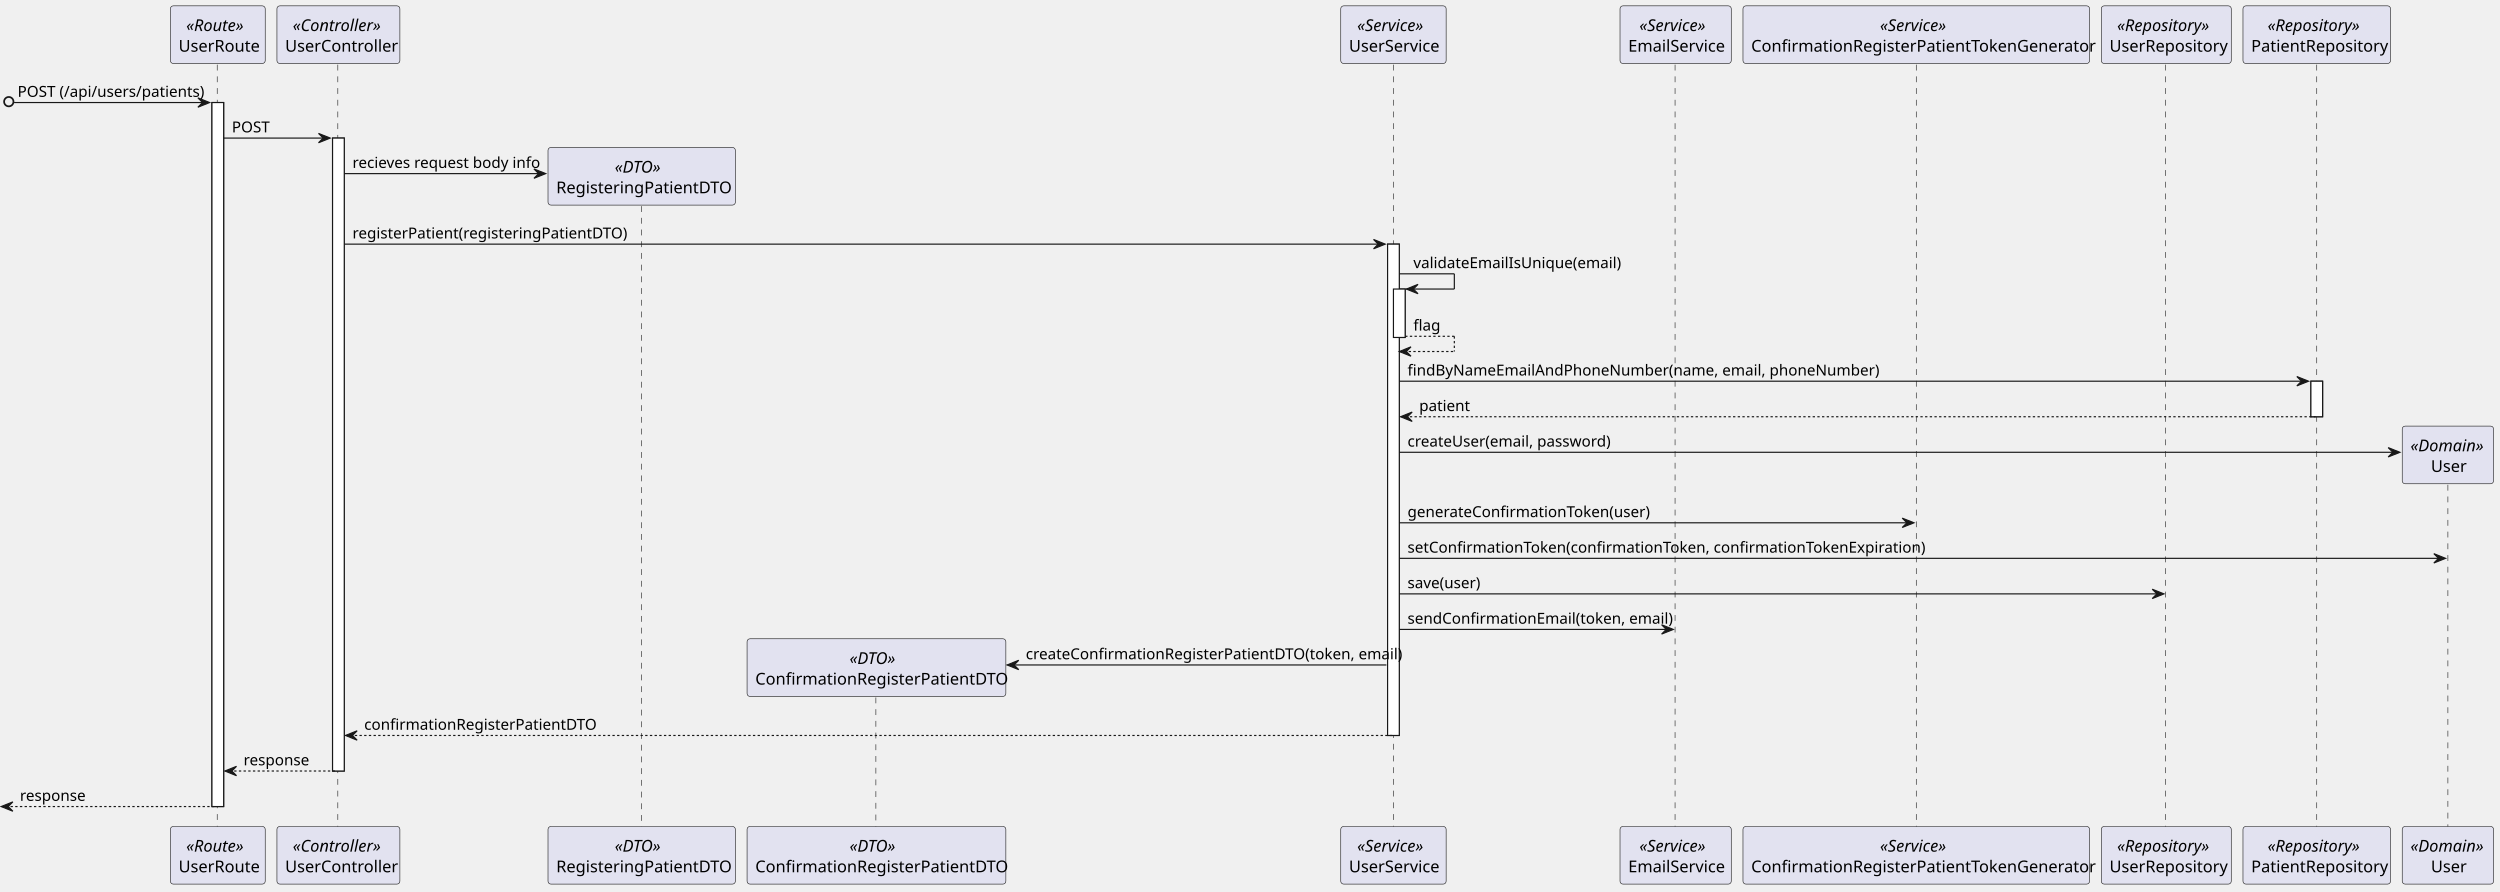
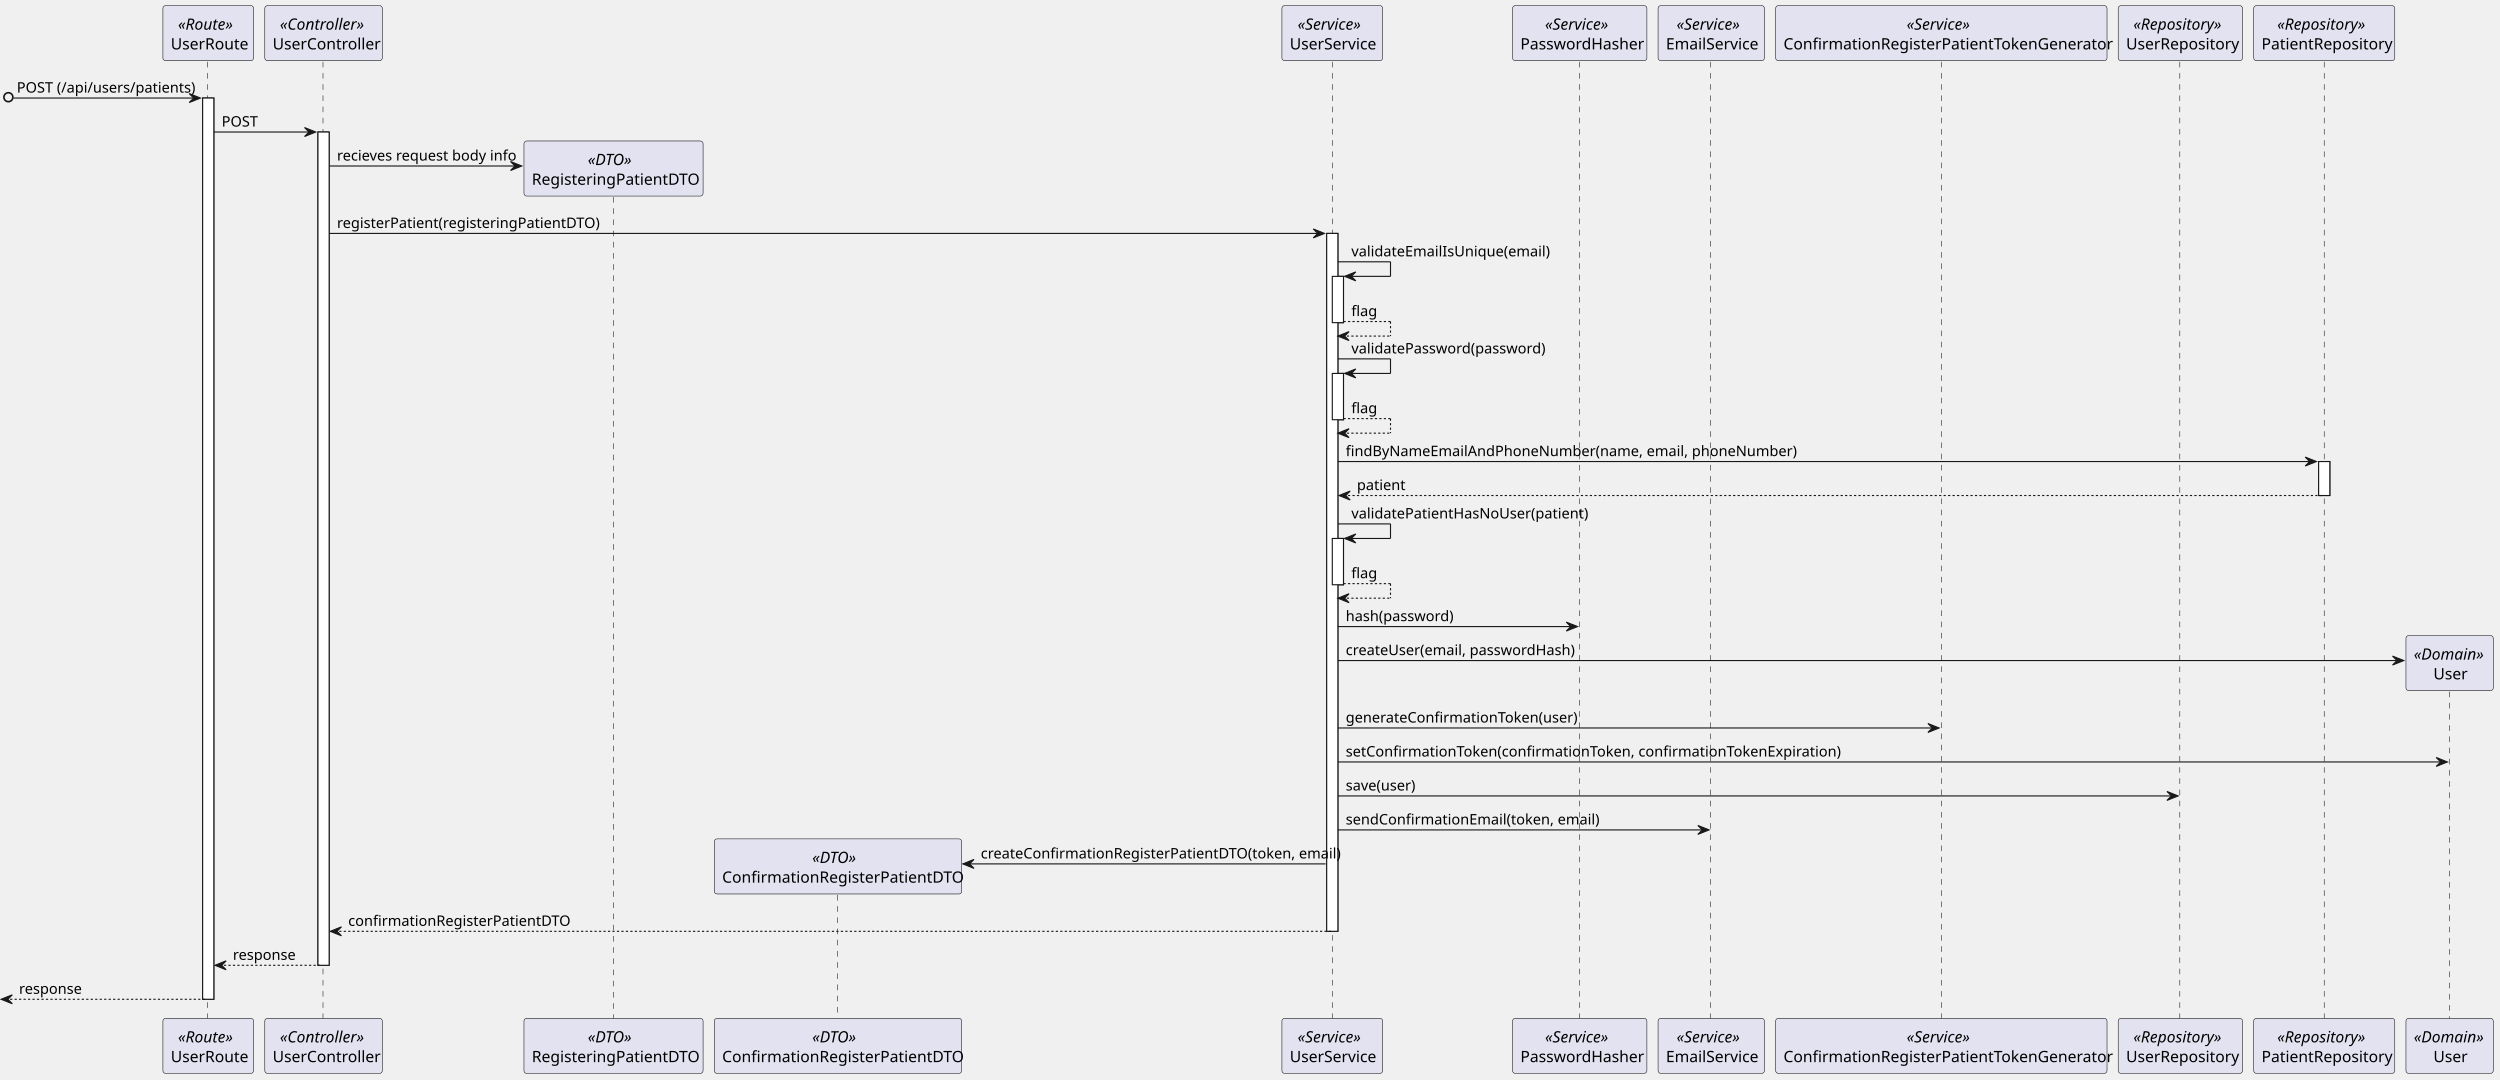
- <svg xmlns="http://www.w3.org/2000/svg" contentStyleType="text/css" height="761px" preserveAspectRatio="none" style="width:2135px;height:761px;background:#FFFFFF;" version="1.1" viewBox="0 0 2135 761" width="2135px" zoomAndPan="magnify">
+ <svg xmlns="http://www.w3.org/2000/svg" contentStyleType="text/css" height="964px" preserveAspectRatio="none" style="width:2233px;height:964px;background:#FFFFFF;" version="1.1" viewBox="0 0 2233 964" width="2233px" zoomAndPan="magnify">
  <defs />
  <g>
-     <rect fill="#FFFFFF" height="601.227" style="stroke:#181818;stroke-width:1.0;" width="10" x="181" y="87.57" />
-     <rect fill="#FFFFFF" height="540.523" style="stroke:#181818;stroke-width:1.0;" width="10" x="284" y="117.922" />
-     <rect fill="#FFFFFF" height="419.602" style="stroke:#181818;stroke-width:1.0;" width="10" x="1185" y="208.492" />
+     <rect fill="#FFFFFF" height="804.984" style="stroke:#181818;stroke-width:1.0;" width="10" x="181" y="87.57" />
+     <rect fill="#FFFFFF" height="744.281" style="stroke:#181818;stroke-width:1.0;" width="10" x="284" y="117.922" />
+     <rect fill="#FFFFFF" height="623.359" style="stroke:#181818;stroke-width:1.0;" width="10" x="1185" y="208.492" />
    <rect fill="#FFFFFF" height="41.352" style="stroke:#181818;stroke-width:1.0;" width="10" x="1190" y="246.844" />
-     <rect fill="#FFFFFF" height="30.352" style="stroke:#181818;stroke-width:1.0;" width="10" x="1973.5" y="325.547" />
-     <line style="stroke:#181818;stroke-width:0.5;stroke-dasharray:5.0,5.0;" x1="185.5" x2="185.5" y1="55.219" y2="706.797" />
-     <line style="stroke:#181818;stroke-width:0.5;stroke-dasharray:5.0,5.0;" x1="288.5" x2="288.5" y1="55.219" y2="706.797" />
-     <line style="stroke:#181818;stroke-width:0.5;stroke-dasharray:5.0,5.0;" x1="548" x2="548" y1="166.031" y2="706.797" />
-     <line style="stroke:#181818;stroke-width:0.5;stroke-dasharray:5.0,5.0;" x1="748" x2="748" y1="585.633" y2="706.797" />
-     <line style="stroke:#181818;stroke-width:0.5;stroke-dasharray:5.0,5.0;" x1="1190" x2="1190" y1="55.219" y2="706.797" />
-     <line style="stroke:#181818;stroke-width:0.5;stroke-dasharray:5.0,5.0;" x1="1430.5" x2="1430.5" y1="55.219" y2="706.797" />
-     <line style="stroke:#181818;stroke-width:0.5;stroke-dasharray:5.0,5.0;" x1="1636.5" x2="1636.5" y1="55.219" y2="706.797" />
-     <line style="stroke:#181818;stroke-width:0.5;stroke-dasharray:5.0,5.0;" x1="1849.5" x2="1849.5" y1="55.219" y2="706.797" />
-     <line style="stroke:#181818;stroke-width:0.5;stroke-dasharray:5.0,5.0;" x1="1978.5" x2="1978.5" y1="55.219" y2="706.797" />
-     <line style="stroke:#181818;stroke-width:0.5;stroke-dasharray:5.0,5.0;" x1="2090.5" x2="2090.5" y1="404.008" y2="706.797" />
+     <rect fill="#FFFFFF" height="41.352" style="stroke:#181818;stroke-width:1.0;" width="10" x="1190" y="333.547" />
+     <rect fill="#FFFFFF" height="41.352" style="stroke:#181818;stroke-width:1.0;" width="10" x="1190" y="480.953" />
+     <rect fill="#FFFFFF" height="30.352" style="stroke:#181818;stroke-width:1.0;" width="10" x="2071" y="412.25" />
+     <line style="stroke:#181818;stroke-width:0.5;stroke-dasharray:5.0,5.0;" x1="185.5" x2="185.5" y1="55.219" y2="910.555" />
+     <line style="stroke:#181818;stroke-width:0.5;stroke-dasharray:5.0,5.0;" x1="288.5" x2="288.5" y1="55.219" y2="910.555" />
+     <line style="stroke:#181818;stroke-width:0.5;stroke-dasharray:5.0,5.0;" x1="548" x2="548" y1="166.031" y2="910.555" />
+     <line style="stroke:#181818;stroke-width:0.5;stroke-dasharray:5.0,5.0;" x1="748" x2="748" y1="789.391" y2="910.555" />
+     <line style="stroke:#181818;stroke-width:0.5;stroke-dasharray:5.0,5.0;" x1="1190" x2="1190" y1="55.219" y2="910.555" />
+     <line style="stroke:#181818;stroke-width:0.5;stroke-dasharray:5.0,5.0;" x1="1411" x2="1411" y1="55.219" y2="910.555" />
+     <line style="stroke:#181818;stroke-width:0.5;stroke-dasharray:5.0,5.0;" x1="1528" x2="1528" y1="55.219" y2="910.555" />
+     <line style="stroke:#181818;stroke-width:0.5;stroke-dasharray:5.0,5.0;" x1="1734" x2="1734" y1="55.219" y2="910.555" />
+     <line style="stroke:#181818;stroke-width:0.5;stroke-dasharray:5.0,5.0;" x1="1947" x2="1947" y1="55.219" y2="910.555" />
+     <line style="stroke:#181818;stroke-width:0.5;stroke-dasharray:5.0,5.0;" x1="2076" x2="2076" y1="55.219" y2="910.555" />
+     <line style="stroke:#181818;stroke-width:0.5;stroke-dasharray:5.0,5.0;" x1="2188" x2="2188" y1="607.766" y2="910.555" />
    <rect fill="#E2E2F0" height="49.219" rx="2.5" ry="2.5" style="stroke:#181818;stroke-width:0.5;" width="81" x="145.5" y="5" />
    <text fill="#000000" font-family="sans-serif" font-size="14" font-style="italic" lengthAdjust="spacing" textLength="54" x="159" y="26.533">«Route»</text>
    <text fill="#000000" font-family="sans-serif" font-size="14" lengthAdjust="spacing" textLength="67" x="152.5" y="44.143">UserRoute</text>
-     <rect fill="#E2E2F0" height="49.219" rx="2.5" ry="2.5" style="stroke:#181818;stroke-width:0.5;" width="81" x="145.5" y="705.797" />
-     <text fill="#000000" font-family="sans-serif" font-size="14" font-style="italic" lengthAdjust="spacing" textLength="54" x="159" y="727.33">«Route»</text>
-     <text fill="#000000" font-family="sans-serif" font-size="14" lengthAdjust="spacing" textLength="67" x="152.5" y="744.939">UserRoute</text>
+     <rect fill="#E2E2F0" height="49.219" rx="2.5" ry="2.5" style="stroke:#181818;stroke-width:0.5;" width="81" x="145.5" y="909.555" />
+     <text fill="#000000" font-family="sans-serif" font-size="14" font-style="italic" lengthAdjust="spacing" textLength="54" x="159" y="931.088">«Route»</text>
+     <text fill="#000000" font-family="sans-serif" font-size="14" lengthAdjust="spacing" textLength="67" x="152.5" y="948.697">UserRoute</text>
    <rect fill="#E2E2F0" height="49.219" rx="2.5" ry="2.5" style="stroke:#181818;stroke-width:0.5;" width="105" x="236.5" y="5" />
    <text fill="#000000" font-family="sans-serif" font-size="14" font-style="italic" lengthAdjust="spacing" textLength="78" x="250" y="26.533">«Controller»</text>
    <text fill="#000000" font-family="sans-serif" font-size="14" lengthAdjust="spacing" textLength="91" x="243.5" y="44.143">UserController</text>
-     <rect fill="#E2E2F0" height="49.219" rx="2.5" ry="2.5" style="stroke:#181818;stroke-width:0.5;" width="105" x="236.5" y="705.797" />
-     <text fill="#000000" font-family="sans-serif" font-size="14" font-style="italic" lengthAdjust="spacing" textLength="78" x="250" y="727.33">«Controller»</text>
-     <text fill="#000000" font-family="sans-serif" font-size="14" lengthAdjust="spacing" textLength="91" x="243.5" y="744.939">UserController</text>
-     <rect fill="#E2E2F0" height="49.219" rx="2.5" ry="2.5" style="stroke:#181818;stroke-width:0.5;" width="160" x="468" y="705.797" />
-     <text fill="#000000" font-family="sans-serif" font-size="14" font-style="italic" lengthAdjust="spacing" textLength="46" x="525" y="727.33">«DTO»</text>
-     <text fill="#000000" font-family="sans-serif" font-size="14" lengthAdjust="spacing" textLength="146" x="475" y="744.939">RegisteringPatientDTO</text>
-     <rect fill="#E2E2F0" height="49.219" rx="2.5" ry="2.5" style="stroke:#181818;stroke-width:0.5;" width="221" x="638" y="705.797" />
-     <text fill="#000000" font-family="sans-serif" font-size="14" font-style="italic" lengthAdjust="spacing" textLength="46" x="725.5" y="727.33">«DTO»</text>
-     <text fill="#000000" font-family="sans-serif" font-size="14" lengthAdjust="spacing" textLength="207" x="645" y="744.939">ConfirmationRegisterPatientDTO</text>
+     <rect fill="#E2E2F0" height="49.219" rx="2.5" ry="2.5" style="stroke:#181818;stroke-width:0.5;" width="105" x="236.5" y="909.555" />
+     <text fill="#000000" font-family="sans-serif" font-size="14" font-style="italic" lengthAdjust="spacing" textLength="78" x="250" y="931.088">«Controller»</text>
+     <text fill="#000000" font-family="sans-serif" font-size="14" lengthAdjust="spacing" textLength="91" x="243.5" y="948.697">UserController</text>
+     <rect fill="#E2E2F0" height="49.219" rx="2.5" ry="2.5" style="stroke:#181818;stroke-width:0.5;" width="160" x="468" y="909.555" />
+     <text fill="#000000" font-family="sans-serif" font-size="14" font-style="italic" lengthAdjust="spacing" textLength="46" x="525" y="931.088">«DTO»</text>
+     <text fill="#000000" font-family="sans-serif" font-size="14" lengthAdjust="spacing" textLength="146" x="475" y="948.697">RegisteringPatientDTO</text>
+     <rect fill="#E2E2F0" height="49.219" rx="2.5" ry="2.5" style="stroke:#181818;stroke-width:0.5;" width="221" x="638" y="909.555" />
+     <text fill="#000000" font-family="sans-serif" font-size="14" font-style="italic" lengthAdjust="spacing" textLength="46" x="725.5" y="931.088">«DTO»</text>
+     <text fill="#000000" font-family="sans-serif" font-size="14" lengthAdjust="spacing" textLength="207" x="645" y="948.697">ConfirmationRegisterPatientDTO</text>
    <rect fill="#E2E2F0" height="49.219" rx="2.5" ry="2.5" style="stroke:#181818;stroke-width:0.5;" width="90" x="1145" y="5" />
    <text fill="#000000" font-family="sans-serif" font-size="14" font-style="italic" lengthAdjust="spacing" textLength="62" x="1159" y="26.533">«Service»</text>
    <text fill="#000000" font-family="sans-serif" font-size="14" lengthAdjust="spacing" textLength="76" x="1152" y="44.143">UserService</text>
-     <rect fill="#E2E2F0" height="49.219" rx="2.5" ry="2.5" style="stroke:#181818;stroke-width:0.5;" width="90" x="1145" y="705.797" />
-     <text fill="#000000" font-family="sans-serif" font-size="14" font-style="italic" lengthAdjust="spacing" textLength="62" x="1159" y="727.33">«Service»</text>
-     <text fill="#000000" font-family="sans-serif" font-size="14" lengthAdjust="spacing" textLength="76" x="1152" y="744.939">UserService</text>
-     <rect fill="#E2E2F0" height="49.219" rx="2.5" ry="2.5" style="stroke:#181818;stroke-width:0.5;" width="95" x="1383.5" y="5" />
-     <text fill="#000000" font-family="sans-serif" font-size="14" font-style="italic" lengthAdjust="spacing" textLength="62" x="1400" y="26.533">«Service»</text>
-     <text fill="#000000" font-family="sans-serif" font-size="14" lengthAdjust="spacing" textLength="81" x="1390.5" y="44.143">EmailService</text>
-     <rect fill="#E2E2F0" height="49.219" rx="2.5" ry="2.5" style="stroke:#181818;stroke-width:0.5;" width="95" x="1383.5" y="705.797" />
-     <text fill="#000000" font-family="sans-serif" font-size="14" font-style="italic" lengthAdjust="spacing" textLength="62" x="1400" y="727.33">«Service»</text>
-     <text fill="#000000" font-family="sans-serif" font-size="14" lengthAdjust="spacing" textLength="81" x="1390.5" y="744.939">EmailService</text>
-     <rect fill="#E2E2F0" height="49.219" rx="2.5" ry="2.5" style="stroke:#181818;stroke-width:0.5;" width="296" x="1488.5" y="5" />
-     <text fill="#000000" font-family="sans-serif" font-size="14" font-style="italic" lengthAdjust="spacing" textLength="62" x="1605.5" y="26.533">«Service»</text>
-     <text fill="#000000" font-family="sans-serif" font-size="14" lengthAdjust="spacing" textLength="282" x="1495.5" y="44.143">ConfirmationRegisterPatientTokenGenerator</text>
-     <rect fill="#E2E2F0" height="49.219" rx="2.5" ry="2.5" style="stroke:#181818;stroke-width:0.5;" width="296" x="1488.5" y="705.797" />
-     <text fill="#000000" font-family="sans-serif" font-size="14" font-style="italic" lengthAdjust="spacing" textLength="62" x="1605.5" y="727.33">«Service»</text>
-     <text fill="#000000" font-family="sans-serif" font-size="14" lengthAdjust="spacing" textLength="282" x="1495.5" y="744.939">ConfirmationRegisterPatientTokenGenerator</text>
-     <rect fill="#E2E2F0" height="49.219" rx="2.5" ry="2.5" style="stroke:#181818;stroke-width:0.5;" width="111" x="1794.5" y="5" />
-     <text fill="#000000" font-family="sans-serif" font-size="14" font-style="italic" lengthAdjust="spacing" textLength="84" x="1808" y="26.533">«Repository»</text>
-     <text fill="#000000" font-family="sans-serif" font-size="14" lengthAdjust="spacing" textLength="97" x="1801.5" y="44.143">UserRepository</text>
-     <rect fill="#E2E2F0" height="49.219" rx="2.5" ry="2.5" style="stroke:#181818;stroke-width:0.5;" width="111" x="1794.5" y="705.797" />
-     <text fill="#000000" font-family="sans-serif" font-size="14" font-style="italic" lengthAdjust="spacing" textLength="84" x="1808" y="727.33">«Repository»</text>
-     <text fill="#000000" font-family="sans-serif" font-size="14" lengthAdjust="spacing" textLength="97" x="1801.5" y="744.939">UserRepository</text>
-     <rect fill="#E2E2F0" height="49.219" rx="2.5" ry="2.5" style="stroke:#181818;stroke-width:0.5;" width="126" x="1915.5" y="5" />
-     <text fill="#000000" font-family="sans-serif" font-size="14" font-style="italic" lengthAdjust="spacing" textLength="84" x="1936.5" y="26.533">«Repository»</text>
-     <text fill="#000000" font-family="sans-serif" font-size="14" lengthAdjust="spacing" textLength="112" x="1922.5" y="44.143">PatientRepository</text>
-     <rect fill="#E2E2F0" height="49.219" rx="2.5" ry="2.5" style="stroke:#181818;stroke-width:0.5;" width="126" x="1915.5" y="705.797" />
-     <text fill="#000000" font-family="sans-serif" font-size="14" font-style="italic" lengthAdjust="spacing" textLength="84" x="1936.5" y="727.33">«Repository»</text>
-     <text fill="#000000" font-family="sans-serif" font-size="14" lengthAdjust="spacing" textLength="112" x="1922.5" y="744.939">PatientRepository</text>
-     <rect fill="#E2E2F0" height="49.219" rx="2.5" ry="2.5" style="stroke:#181818;stroke-width:0.5;" width="78" x="2051.5" y="705.797" />
-     <text fill="#000000" font-family="sans-serif" font-size="14" font-style="italic" lengthAdjust="spacing" textLength="64" x="2058.5" y="727.33">«Domain»</text>
-     <text fill="#000000" font-family="sans-serif" font-size="14" lengthAdjust="spacing" textLength="29" x="2076" y="744.939">User</text>
-     <rect fill="#FFFFFF" height="601.227" style="stroke:#181818;stroke-width:1.0;" width="10" x="181" y="87.57" />
-     <rect fill="#FFFFFF" height="540.523" style="stroke:#181818;stroke-width:1.0;" width="10" x="284" y="117.922" />
-     <rect fill="#FFFFFF" height="419.602" style="stroke:#181818;stroke-width:1.0;" width="10" x="1185" y="208.492" />
+     <rect fill="#E2E2F0" height="49.219" rx="2.5" ry="2.5" style="stroke:#181818;stroke-width:0.5;" width="90" x="1145" y="909.555" />
+     <text fill="#000000" font-family="sans-serif" font-size="14" font-style="italic" lengthAdjust="spacing" textLength="62" x="1159" y="931.088">«Service»</text>
+     <text fill="#000000" font-family="sans-serif" font-size="14" lengthAdjust="spacing" textLength="76" x="1152" y="948.697">UserService</text>
+     <rect fill="#E2E2F0" height="49.219" rx="2.5" ry="2.5" style="stroke:#181818;stroke-width:0.5;" width="120" x="1351" y="5" />
+     <text fill="#000000" font-family="sans-serif" font-size="14" font-style="italic" lengthAdjust="spacing" textLength="62" x="1380" y="26.533">«Service»</text>
+     <text fill="#000000" font-family="sans-serif" font-size="14" lengthAdjust="spacing" textLength="106" x="1358" y="44.143">PasswordHasher</text>
+     <rect fill="#E2E2F0" height="49.219" rx="2.5" ry="2.5" style="stroke:#181818;stroke-width:0.5;" width="120" x="1351" y="909.555" />
+     <text fill="#000000" font-family="sans-serif" font-size="14" font-style="italic" lengthAdjust="spacing" textLength="62" x="1380" y="931.088">«Service»</text>
+     <text fill="#000000" font-family="sans-serif" font-size="14" lengthAdjust="spacing" textLength="106" x="1358" y="948.697">PasswordHasher</text>
+     <rect fill="#E2E2F0" height="49.219" rx="2.5" ry="2.5" style="stroke:#181818;stroke-width:0.5;" width="95" x="1481" y="5" />
+     <text fill="#000000" font-family="sans-serif" font-size="14" font-style="italic" lengthAdjust="spacing" textLength="62" x="1497.5" y="26.533">«Service»</text>
+     <text fill="#000000" font-family="sans-serif" font-size="14" lengthAdjust="spacing" textLength="81" x="1488" y="44.143">EmailService</text>
+     <rect fill="#E2E2F0" height="49.219" rx="2.5" ry="2.5" style="stroke:#181818;stroke-width:0.5;" width="95" x="1481" y="909.555" />
+     <text fill="#000000" font-family="sans-serif" font-size="14" font-style="italic" lengthAdjust="spacing" textLength="62" x="1497.5" y="931.088">«Service»</text>
+     <text fill="#000000" font-family="sans-serif" font-size="14" lengthAdjust="spacing" textLength="81" x="1488" y="948.697">EmailService</text>
+     <rect fill="#E2E2F0" height="49.219" rx="2.5" ry="2.5" style="stroke:#181818;stroke-width:0.5;" width="296" x="1586" y="5" />
+     <text fill="#000000" font-family="sans-serif" font-size="14" font-style="italic" lengthAdjust="spacing" textLength="62" x="1703" y="26.533">«Service»</text>
+     <text fill="#000000" font-family="sans-serif" font-size="14" lengthAdjust="spacing" textLength="282" x="1593" y="44.143">ConfirmationRegisterPatientTokenGenerator</text>
+     <rect fill="#E2E2F0" height="49.219" rx="2.5" ry="2.5" style="stroke:#181818;stroke-width:0.5;" width="296" x="1586" y="909.555" />
+     <text fill="#000000" font-family="sans-serif" font-size="14" font-style="italic" lengthAdjust="spacing" textLength="62" x="1703" y="931.088">«Service»</text>
+     <text fill="#000000" font-family="sans-serif" font-size="14" lengthAdjust="spacing" textLength="282" x="1593" y="948.697">ConfirmationRegisterPatientTokenGenerator</text>
+     <rect fill="#E2E2F0" height="49.219" rx="2.5" ry="2.5" style="stroke:#181818;stroke-width:0.5;" width="111" x="1892" y="5" />
+     <text fill="#000000" font-family="sans-serif" font-size="14" font-style="italic" lengthAdjust="spacing" textLength="84" x="1905.5" y="26.533">«Repository»</text>
+     <text fill="#000000" font-family="sans-serif" font-size="14" lengthAdjust="spacing" textLength="97" x="1899" y="44.143">UserRepository</text>
+     <rect fill="#E2E2F0" height="49.219" rx="2.5" ry="2.5" style="stroke:#181818;stroke-width:0.5;" width="111" x="1892" y="909.555" />
+     <text fill="#000000" font-family="sans-serif" font-size="14" font-style="italic" lengthAdjust="spacing" textLength="84" x="1905.5" y="931.088">«Repository»</text>
+     <text fill="#000000" font-family="sans-serif" font-size="14" lengthAdjust="spacing" textLength="97" x="1899" y="948.697">UserRepository</text>
+     <rect fill="#E2E2F0" height="49.219" rx="2.5" ry="2.5" style="stroke:#181818;stroke-width:0.5;" width="126" x="2013" y="5" />
+     <text fill="#000000" font-family="sans-serif" font-size="14" font-style="italic" lengthAdjust="spacing" textLength="84" x="2034" y="26.533">«Repository»</text>
+     <text fill="#000000" font-family="sans-serif" font-size="14" lengthAdjust="spacing" textLength="112" x="2020" y="44.143">PatientRepository</text>
+     <rect fill="#E2E2F0" height="49.219" rx="2.5" ry="2.5" style="stroke:#181818;stroke-width:0.5;" width="126" x="2013" y="909.555" />
+     <text fill="#000000" font-family="sans-serif" font-size="14" font-style="italic" lengthAdjust="spacing" textLength="84" x="2034" y="931.088">«Repository»</text>
+     <text fill="#000000" font-family="sans-serif" font-size="14" lengthAdjust="spacing" textLength="112" x="2020" y="948.697">PatientRepository</text>
+     <rect fill="#E2E2F0" height="49.219" rx="2.5" ry="2.5" style="stroke:#181818;stroke-width:0.5;" width="78" x="2149" y="909.555" />
+     <text fill="#000000" font-family="sans-serif" font-size="14" font-style="italic" lengthAdjust="spacing" textLength="64" x="2156" y="931.088">«Domain»</text>
+     <text fill="#000000" font-family="sans-serif" font-size="14" lengthAdjust="spacing" textLength="29" x="2173.5" y="948.697">User</text>
+     <rect fill="#FFFFFF" height="804.984" style="stroke:#181818;stroke-width:1.0;" width="10" x="181" y="87.57" />
+     <rect fill="#FFFFFF" height="744.281" style="stroke:#181818;stroke-width:1.0;" width="10" x="284" y="117.922" />
+     <rect fill="#FFFFFF" height="623.359" style="stroke:#181818;stroke-width:1.0;" width="10" x="1185" y="208.492" />
    <rect fill="#FFFFFF" height="41.352" style="stroke:#181818;stroke-width:1.0;" width="10" x="1190" y="246.844" />
-     <rect fill="#FFFFFF" height="30.352" style="stroke:#181818;stroke-width:1.0;" width="10" x="1973.5" y="325.547" />
+     <rect fill="#FFFFFF" height="41.352" style="stroke:#181818;stroke-width:1.0;" width="10" x="1190" y="333.547" />
+     <rect fill="#FFFFFF" height="41.352" style="stroke:#181818;stroke-width:1.0;" width="10" x="1190" y="480.953" />
+     <rect fill="#FFFFFF" height="30.352" style="stroke:#181818;stroke-width:1.0;" width="10" x="2071" y="412.25" />
    <ellipse cx="7.5" cy="86.82" fill="none" rx="4" ry="4" style="stroke:#181818;stroke-width:1.5;" />
    <polygon fill="#181818" points="169,83.57,179,87.57,169,91.57,173,87.57" style="stroke:#181818;stroke-width:1.0;" />
    <line style="stroke:#181818;stroke-width:1.0;" x1="12" x2="175" y1="87.57" y2="87.57" />
    <text fill="#000000" font-family="sans-serif" font-size="13" lengthAdjust="spacing" textLength="154" x="15" y="82.714">POST (/api/users/patients)</text>
    <polygon fill="#181818" points="272,113.922,282,117.922,272,121.922,276,117.922" style="stroke:#181818;stroke-width:1.0;" />
    <line style="stroke:#181818;stroke-width:1.0;" x1="191" x2="278" y1="117.922" y2="117.922" />
    <text fill="#000000" font-family="sans-serif" font-size="13" lengthAdjust="spacing" textLength="35" x="198" y="113.065">POST</text>
    <polygon fill="#181818" points="456,144.273,466,148.273,456,152.273,460,148.273" style="stroke:#181818;stroke-width:1.0;" />
    <line style="stroke:#181818;stroke-width:1.0;" x1="294" x2="462" y1="148.273" y2="148.273" />
    <text fill="#000000" font-family="sans-serif" font-size="13" lengthAdjust="spacing" textLength="150" x="301" y="143.417">recieves request body info</text>
    <rect fill="#E2E2F0" height="49.219" rx="2.5" ry="2.5" style="stroke:#181818;stroke-width:0.5;" width="160" x="468" y="125.922" />
    <text fill="#000000" font-family="sans-serif" font-size="14" font-style="italic" lengthAdjust="spacing" textLength="46" x="525" y="147.455">«DTO»</text>
    <text fill="#000000" font-family="sans-serif" font-size="14" lengthAdjust="spacing" textLength="146" x="475" y="165.065">RegisteringPatientDTO</text>
    <polygon fill="#181818" points="1173,204.492,1183,208.492,1173,212.492,1177,208.492" style="stroke:#181818;stroke-width:1.0;" />
    <line style="stroke:#181818;stroke-width:1.0;" x1="294" x2="1179" y1="208.492" y2="208.492" />
    <text fill="#000000" font-family="sans-serif" font-size="13" lengthAdjust="spacing" textLength="219" x="301" y="203.636">registerPatient(registeringPatientDTO)</text>
    <line style="stroke:#181818;stroke-width:1.0;" x1="1195" x2="1242" y1="233.844" y2="233.844" />
    <line style="stroke:#181818;stroke-width:1.0;" x1="1242" x2="1242" y1="233.844" y2="246.844" />
    <line style="stroke:#181818;stroke-width:1.0;" x1="1201" x2="1242" y1="246.844" y2="246.844" />
    <polygon fill="#181818" points="1211,242.844,1201,246.844,1211,250.844,1207,246.844" style="stroke:#181818;stroke-width:1.0;" />
    <text fill="#000000" font-family="sans-serif" font-size="13" lengthAdjust="spacing" textLength="165" x="1207" y="228.987">validateEmailIsUnique(email)</text>
    <line style="stroke:#181818;stroke-width:1.0;stroke-dasharray:2.0,2.0;" x1="1200" x2="1242" y1="287.195" y2="287.195" />
    <line style="stroke:#181818;stroke-width:1.0;stroke-dasharray:2.0,2.0;" x1="1242" x2="1242" y1="287.195" y2="300.195" />
    <line style="stroke:#181818;stroke-width:1.0;stroke-dasharray:2.0,2.0;" x1="1195" x2="1242" y1="300.195" y2="300.195" />
    <polygon fill="#181818" points="1205,296.195,1195,300.195,1205,304.195,1201,300.195" style="stroke:#181818;stroke-width:1.0;" />
    <text fill="#000000" font-family="sans-serif" font-size="13" lengthAdjust="spacing" textLength="20" x="1207" y="282.339">flag</text>
-     <polygon fill="#181818" points="1961.5,321.547,1971.5,325.547,1961.5,329.547,1965.5,325.547" style="stroke:#181818;stroke-width:1.0;" />
-     <line style="stroke:#181818;stroke-width:1.0;" x1="1195" x2="1967.5" y1="325.547" y2="325.547" />
-     <text fill="#000000" font-family="sans-serif" font-size="13" lengthAdjust="spacing" textLength="375" x="1202" y="320.69">findByNameEmailAndPhoneNumber(name, email, phoneNumber)</text>
-     <polygon fill="#181818" points="1206,351.898,1196,355.898,1206,359.898,1202,355.898" style="stroke:#181818;stroke-width:1.0;" />
-     <line style="stroke:#181818;stroke-width:1.0;stroke-dasharray:2.0,2.0;" x1="1200" x2="1977.5" y1="355.898" y2="355.898" />
-     <text fill="#000000" font-family="sans-serif" font-size="13" lengthAdjust="spacing" textLength="39" x="1212" y="351.042">patient</text>
-     <polygon fill="#181818" points="2039.5,382.25,2049.5,386.25,2039.5,390.25,2043.5,386.25" style="stroke:#181818;stroke-width:1.0;" />
-     <line style="stroke:#181818;stroke-width:1.0;" x1="1195" x2="2045.5" y1="386.25" y2="386.25" />
-     <text fill="#000000" font-family="sans-serif" font-size="13" lengthAdjust="spacing" textLength="165" x="1202" y="381.394">createUser(email, password)</text>
-     <rect fill="#E2E2F0" height="49.219" rx="2.5" ry="2.5" style="stroke:#181818;stroke-width:0.5;" width="78" x="2051.5" y="363.898" />
-     <text fill="#000000" font-family="sans-serif" font-size="14" font-style="italic" lengthAdjust="spacing" textLength="64" x="2058.5" y="385.432">«Domain»</text>
-     <text fill="#000000" font-family="sans-serif" font-size="14" lengthAdjust="spacing" textLength="29" x="2076" y="403.041">User</text>
-     <polygon fill="#181818" points="1624.5,442.469,1634.5,446.469,1624.5,450.469,1628.5,446.469" style="stroke:#181818;stroke-width:1.0;" />
-     <line style="stroke:#181818;stroke-width:1.0;" x1="1195" x2="1630.5" y1="446.469" y2="446.469" />
-     <text fill="#000000" font-family="sans-serif" font-size="13" lengthAdjust="spacing" textLength="190" x="1202" y="441.612">generateConfirmationToken(user)</text>
-     <polygon fill="#181818" points="2078.5,472.82,2088.5,476.82,2078.5,480.82,2082.5,476.82" style="stroke:#181818;stroke-width:1.0;" />
-     <line style="stroke:#181818;stroke-width:1.0;" x1="1195" x2="2084.5" y1="476.82" y2="476.82" />
-     <text fill="#000000" font-family="sans-serif" font-size="13" lengthAdjust="spacing" textLength="409" x="1202" y="471.964">setConfirmationToken(confirmationToken, confirmationTokenExpiration)</text>
-     <polygon fill="#181818" points="1838,503.172,1848,507.172,1838,511.172,1842,507.172" style="stroke:#181818;stroke-width:1.0;" />
-     <line style="stroke:#181818;stroke-width:1.0;" x1="1195" x2="1844" y1="507.172" y2="507.172" />
-     <text fill="#000000" font-family="sans-serif" font-size="13" lengthAdjust="spacing" textLength="59" x="1202" y="502.315">save(user)</text>
-     <polygon fill="#181818" points="1419,533.523,1429,537.523,1419,541.523,1423,537.523" style="stroke:#181818;stroke-width:1.0;" />
-     <line style="stroke:#181818;stroke-width:1.0;" x1="1195" x2="1425" y1="537.523" y2="537.523" />
-     <text fill="#000000" font-family="sans-serif" font-size="13" lengthAdjust="spacing" textLength="212" x="1202" y="532.667">sendConfirmationEmail(token, email)</text>
-     <polygon fill="#181818" points="870,563.875,860,567.875,870,571.875,866,567.875" style="stroke:#181818;stroke-width:1.0;" />
-     <line style="stroke:#181818;stroke-width:1.0;" x1="864" x2="1184" y1="567.875" y2="567.875" />
-     <text fill="#000000" font-family="sans-serif" font-size="13" lengthAdjust="spacing" textLength="302" x="876" y="563.019">createConfirmationRegisterPatientDTO(token, email)</text>
-     <rect fill="#E2E2F0" height="49.219" rx="2.5" ry="2.5" style="stroke:#181818;stroke-width:0.5;" width="221" x="638" y="545.523" />
-     <text fill="#000000" font-family="sans-serif" font-size="14" font-style="italic" lengthAdjust="spacing" textLength="46" x="725.5" y="567.057">«DTO»</text>
-     <text fill="#000000" font-family="sans-serif" font-size="14" lengthAdjust="spacing" textLength="207" x="645" y="584.666">ConfirmationRegisterPatientDTO</text>
-     <polygon fill="#181818" points="305,624.094,295,628.094,305,632.094,301,628.094" style="stroke:#181818;stroke-width:1.0;" />
-     <line style="stroke:#181818;stroke-width:1.0;stroke-dasharray:2.0,2.0;" x1="299" x2="1189" y1="628.094" y2="628.094" />
-     <text fill="#000000" font-family="sans-serif" font-size="13" lengthAdjust="spacing" textLength="185" x="311" y="623.237">confirmationRegisterPatientDTO</text>
-     <polygon fill="#181818" points="202,654.445,192,658.445,202,662.445,198,658.445" style="stroke:#181818;stroke-width:1.0;" />
-     <line style="stroke:#181818;stroke-width:1.0;stroke-dasharray:2.0,2.0;" x1="196" x2="288" y1="658.445" y2="658.445" />
-     <text fill="#000000" font-family="sans-serif" font-size="13" lengthAdjust="spacing" textLength="53" x="208" y="653.589">response</text>
-     <polygon fill="#181818" points="11,684.797,1,688.797,11,692.797,7,688.797" style="stroke:#181818;stroke-width:1.0;" />
-     <line style="stroke:#181818;stroke-width:1.0;stroke-dasharray:2.0,2.0;" x1="5" x2="185" y1="688.797" y2="688.797" />
-     <text fill="#000000" font-family="sans-serif" font-size="13" lengthAdjust="spacing" textLength="53" x="17" y="683.94">response</text>
+     <line style="stroke:#181818;stroke-width:1.0;" x1="1195" x2="1242" y1="320.547" y2="320.547" />
+     <line style="stroke:#181818;stroke-width:1.0;" x1="1242" x2="1242" y1="320.547" y2="333.547" />
+     <line style="stroke:#181818;stroke-width:1.0;" x1="1201" x2="1242" y1="333.547" y2="333.547" />
+     <polygon fill="#181818" points="1211,329.547,1201,333.547,1211,337.547,1207,333.547" style="stroke:#181818;stroke-width:1.0;" />
+     <text fill="#000000" font-family="sans-serif" font-size="13" lengthAdjust="spacing" textLength="163" x="1207" y="315.69">validatePassword(password)</text>
+     <line style="stroke:#181818;stroke-width:1.0;stroke-dasharray:2.0,2.0;" x1="1200" x2="1242" y1="373.898" y2="373.898" />
+     <line style="stroke:#181818;stroke-width:1.0;stroke-dasharray:2.0,2.0;" x1="1242" x2="1242" y1="373.898" y2="386.898" />
+     <line style="stroke:#181818;stroke-width:1.0;stroke-dasharray:2.0,2.0;" x1="1195" x2="1242" y1="386.898" y2="386.898" />
+     <polygon fill="#181818" points="1205,382.898,1195,386.898,1205,390.898,1201,386.898" style="stroke:#181818;stroke-width:1.0;" />
+     <text fill="#000000" font-family="sans-serif" font-size="13" lengthAdjust="spacing" textLength="20" x="1207" y="369.042">flag</text>
+     <polygon fill="#181818" points="2059,408.25,2069,412.25,2059,416.25,2063,412.25" style="stroke:#181818;stroke-width:1.0;" />
+     <line style="stroke:#181818;stroke-width:1.0;" x1="1195" x2="2065" y1="412.25" y2="412.25" />
+     <text fill="#000000" font-family="sans-serif" font-size="13" lengthAdjust="spacing" textLength="375" x="1202" y="407.394">findByNameEmailAndPhoneNumber(name, email, phoneNumber)</text>
+     <polygon fill="#181818" points="1206,438.602,1196,442.602,1206,446.602,1202,442.602" style="stroke:#181818;stroke-width:1.0;" />
+     <line style="stroke:#181818;stroke-width:1.0;stroke-dasharray:2.0,2.0;" x1="1200" x2="2075" y1="442.602" y2="442.602" />
+     <text fill="#000000" font-family="sans-serif" font-size="13" lengthAdjust="spacing" textLength="39" x="1212" y="437.745">patient</text>
+     <line style="stroke:#181818;stroke-width:1.0;" x1="1195" x2="1242" y1="467.953" y2="467.953" />
+     <line style="stroke:#181818;stroke-width:1.0;" x1="1242" x2="1242" y1="467.953" y2="480.953" />
+     <line style="stroke:#181818;stroke-width:1.0;" x1="1201" x2="1242" y1="480.953" y2="480.953" />
+     <polygon fill="#181818" points="1211,476.953,1201,480.953,1211,484.953,1207,480.953" style="stroke:#181818;stroke-width:1.0;" />
+     <text fill="#000000" font-family="sans-serif" font-size="13" lengthAdjust="spacing" textLength="197" x="1207" y="463.097">validatePatientHasNoUser(patient)</text>
+     <line style="stroke:#181818;stroke-width:1.0;stroke-dasharray:2.0,2.0;" x1="1200" x2="1242" y1="521.305" y2="521.305" />
+     <line style="stroke:#181818;stroke-width:1.0;stroke-dasharray:2.0,2.0;" x1="1242" x2="1242" y1="521.305" y2="534.305" />
+     <line style="stroke:#181818;stroke-width:1.0;stroke-dasharray:2.0,2.0;" x1="1195" x2="1242" y1="534.305" y2="534.305" />
+     <polygon fill="#181818" points="1205,530.305,1195,534.305,1205,538.305,1201,534.305" style="stroke:#181818;stroke-width:1.0;" />
+     <text fill="#000000" font-family="sans-serif" font-size="13" lengthAdjust="spacing" textLength="20" x="1207" y="516.448">flag</text>
+     <polygon fill="#181818" points="1399,555.656,1409,559.656,1399,563.656,1403,559.656" style="stroke:#181818;stroke-width:1.0;" />
+     <line style="stroke:#181818;stroke-width:1.0;" x1="1195" x2="1405" y1="559.656" y2="559.656" />
+     <text fill="#000000" font-family="sans-serif" font-size="13" lengthAdjust="spacing" textLength="91" x="1202" y="554.8">hash(password)</text>
+     <polygon fill="#181818" points="2137,586.008,2147,590.008,2137,594.008,2141,590.008" style="stroke:#181818;stroke-width:1.0;" />
+     <line style="stroke:#181818;stroke-width:1.0;" x1="1195" x2="2143" y1="590.008" y2="590.008" />
+     <text fill="#000000" font-family="sans-serif" font-size="13" lengthAdjust="spacing" textLength="195" x="1202" y="585.151">createUser(email, passwordHash)</text>
+     <rect fill="#E2E2F0" height="49.219" rx="2.5" ry="2.5" style="stroke:#181818;stroke-width:0.5;" width="78" x="2149" y="567.656" />
+     <text fill="#000000" font-family="sans-serif" font-size="14" font-style="italic" lengthAdjust="spacing" textLength="64" x="2156" y="589.189">«Domain»</text>
+     <text fill="#000000" font-family="sans-serif" font-size="14" lengthAdjust="spacing" textLength="29" x="2173.5" y="606.799">User</text>
+     <polygon fill="#181818" points="1722,646.227,1732,650.227,1722,654.227,1726,650.227" style="stroke:#181818;stroke-width:1.0;" />
+     <line style="stroke:#181818;stroke-width:1.0;" x1="1195" x2="1728" y1="650.227" y2="650.227" />
+     <text fill="#000000" font-family="sans-serif" font-size="13" lengthAdjust="spacing" textLength="190" x="1202" y="645.37">generateConfirmationToken(user)</text>
+     <polygon fill="#181818" points="2176,676.578,2186,680.578,2176,684.578,2180,680.578" style="stroke:#181818;stroke-width:1.0;" />
+     <line style="stroke:#181818;stroke-width:1.0;" x1="1195" x2="2182" y1="680.578" y2="680.578" />
+     <text fill="#000000" font-family="sans-serif" font-size="13" lengthAdjust="spacing" textLength="409" x="1202" y="675.722">setConfirmationToken(confirmationToken, confirmationTokenExpiration)</text>
+     <polygon fill="#181818" points="1935.5,706.93,1945.5,710.93,1935.5,714.93,1939.5,710.93" style="stroke:#181818;stroke-width:1.0;" />
+     <line style="stroke:#181818;stroke-width:1.0;" x1="1195" x2="1941.5" y1="710.93" y2="710.93" />
+     <text fill="#000000" font-family="sans-serif" font-size="13" lengthAdjust="spacing" textLength="59" x="1202" y="706.073">save(user)</text>
+     <polygon fill="#181818" points="1516.5,737.281,1526.5,741.281,1516.5,745.281,1520.5,741.281" style="stroke:#181818;stroke-width:1.0;" />
+     <line style="stroke:#181818;stroke-width:1.0;" x1="1195" x2="1522.5" y1="741.281" y2="741.281" />
+     <text fill="#000000" font-family="sans-serif" font-size="13" lengthAdjust="spacing" textLength="212" x="1202" y="736.425">sendConfirmationEmail(token, email)</text>
+     <polygon fill="#181818" points="870,767.633,860,771.633,870,775.633,866,771.633" style="stroke:#181818;stroke-width:1.0;" />
+     <line style="stroke:#181818;stroke-width:1.0;" x1="864" x2="1184" y1="771.633" y2="771.633" />
+     <text fill="#000000" font-family="sans-serif" font-size="13" lengthAdjust="spacing" textLength="302" x="876" y="766.776">createConfirmationRegisterPatientDTO(token, email)</text>
+     <rect fill="#E2E2F0" height="49.219" rx="2.5" ry="2.5" style="stroke:#181818;stroke-width:0.5;" width="221" x="638" y="749.281" />
+     <text fill="#000000" font-family="sans-serif" font-size="14" font-style="italic" lengthAdjust="spacing" textLength="46" x="725.5" y="770.814">«DTO»</text>
+     <text fill="#000000" font-family="sans-serif" font-size="14" lengthAdjust="spacing" textLength="207" x="645" y="788.424">ConfirmationRegisterPatientDTO</text>
+     <polygon fill="#181818" points="305,827.852,295,831.852,305,835.852,301,831.852" style="stroke:#181818;stroke-width:1.0;" />
+     <line style="stroke:#181818;stroke-width:1.0;stroke-dasharray:2.0,2.0;" x1="299" x2="1189" y1="831.852" y2="831.852" />
+     <text fill="#000000" font-family="sans-serif" font-size="13" lengthAdjust="spacing" textLength="185" x="311" y="826.995">confirmationRegisterPatientDTO</text>
+     <polygon fill="#181818" points="202,858.203,192,862.203,202,866.203,198,862.203" style="stroke:#181818;stroke-width:1.0;" />
+     <line style="stroke:#181818;stroke-width:1.0;stroke-dasharray:2.0,2.0;" x1="196" x2="288" y1="862.203" y2="862.203" />
+     <text fill="#000000" font-family="sans-serif" font-size="13" lengthAdjust="spacing" textLength="53" x="208" y="857.347">response</text>
+     <polygon fill="#181818" points="11,888.555,1,892.555,11,896.555,7,892.555" style="stroke:#181818;stroke-width:1.0;" />
+     <line style="stroke:#181818;stroke-width:1.0;stroke-dasharray:2.0,2.0;" x1="5" x2="185" y1="892.555" y2="892.555" />
+     <text fill="#000000" font-family="sans-serif" font-size="13" lengthAdjust="spacing" textLength="53" x="17" y="887.698">response</text>
  </g>
</svg>
